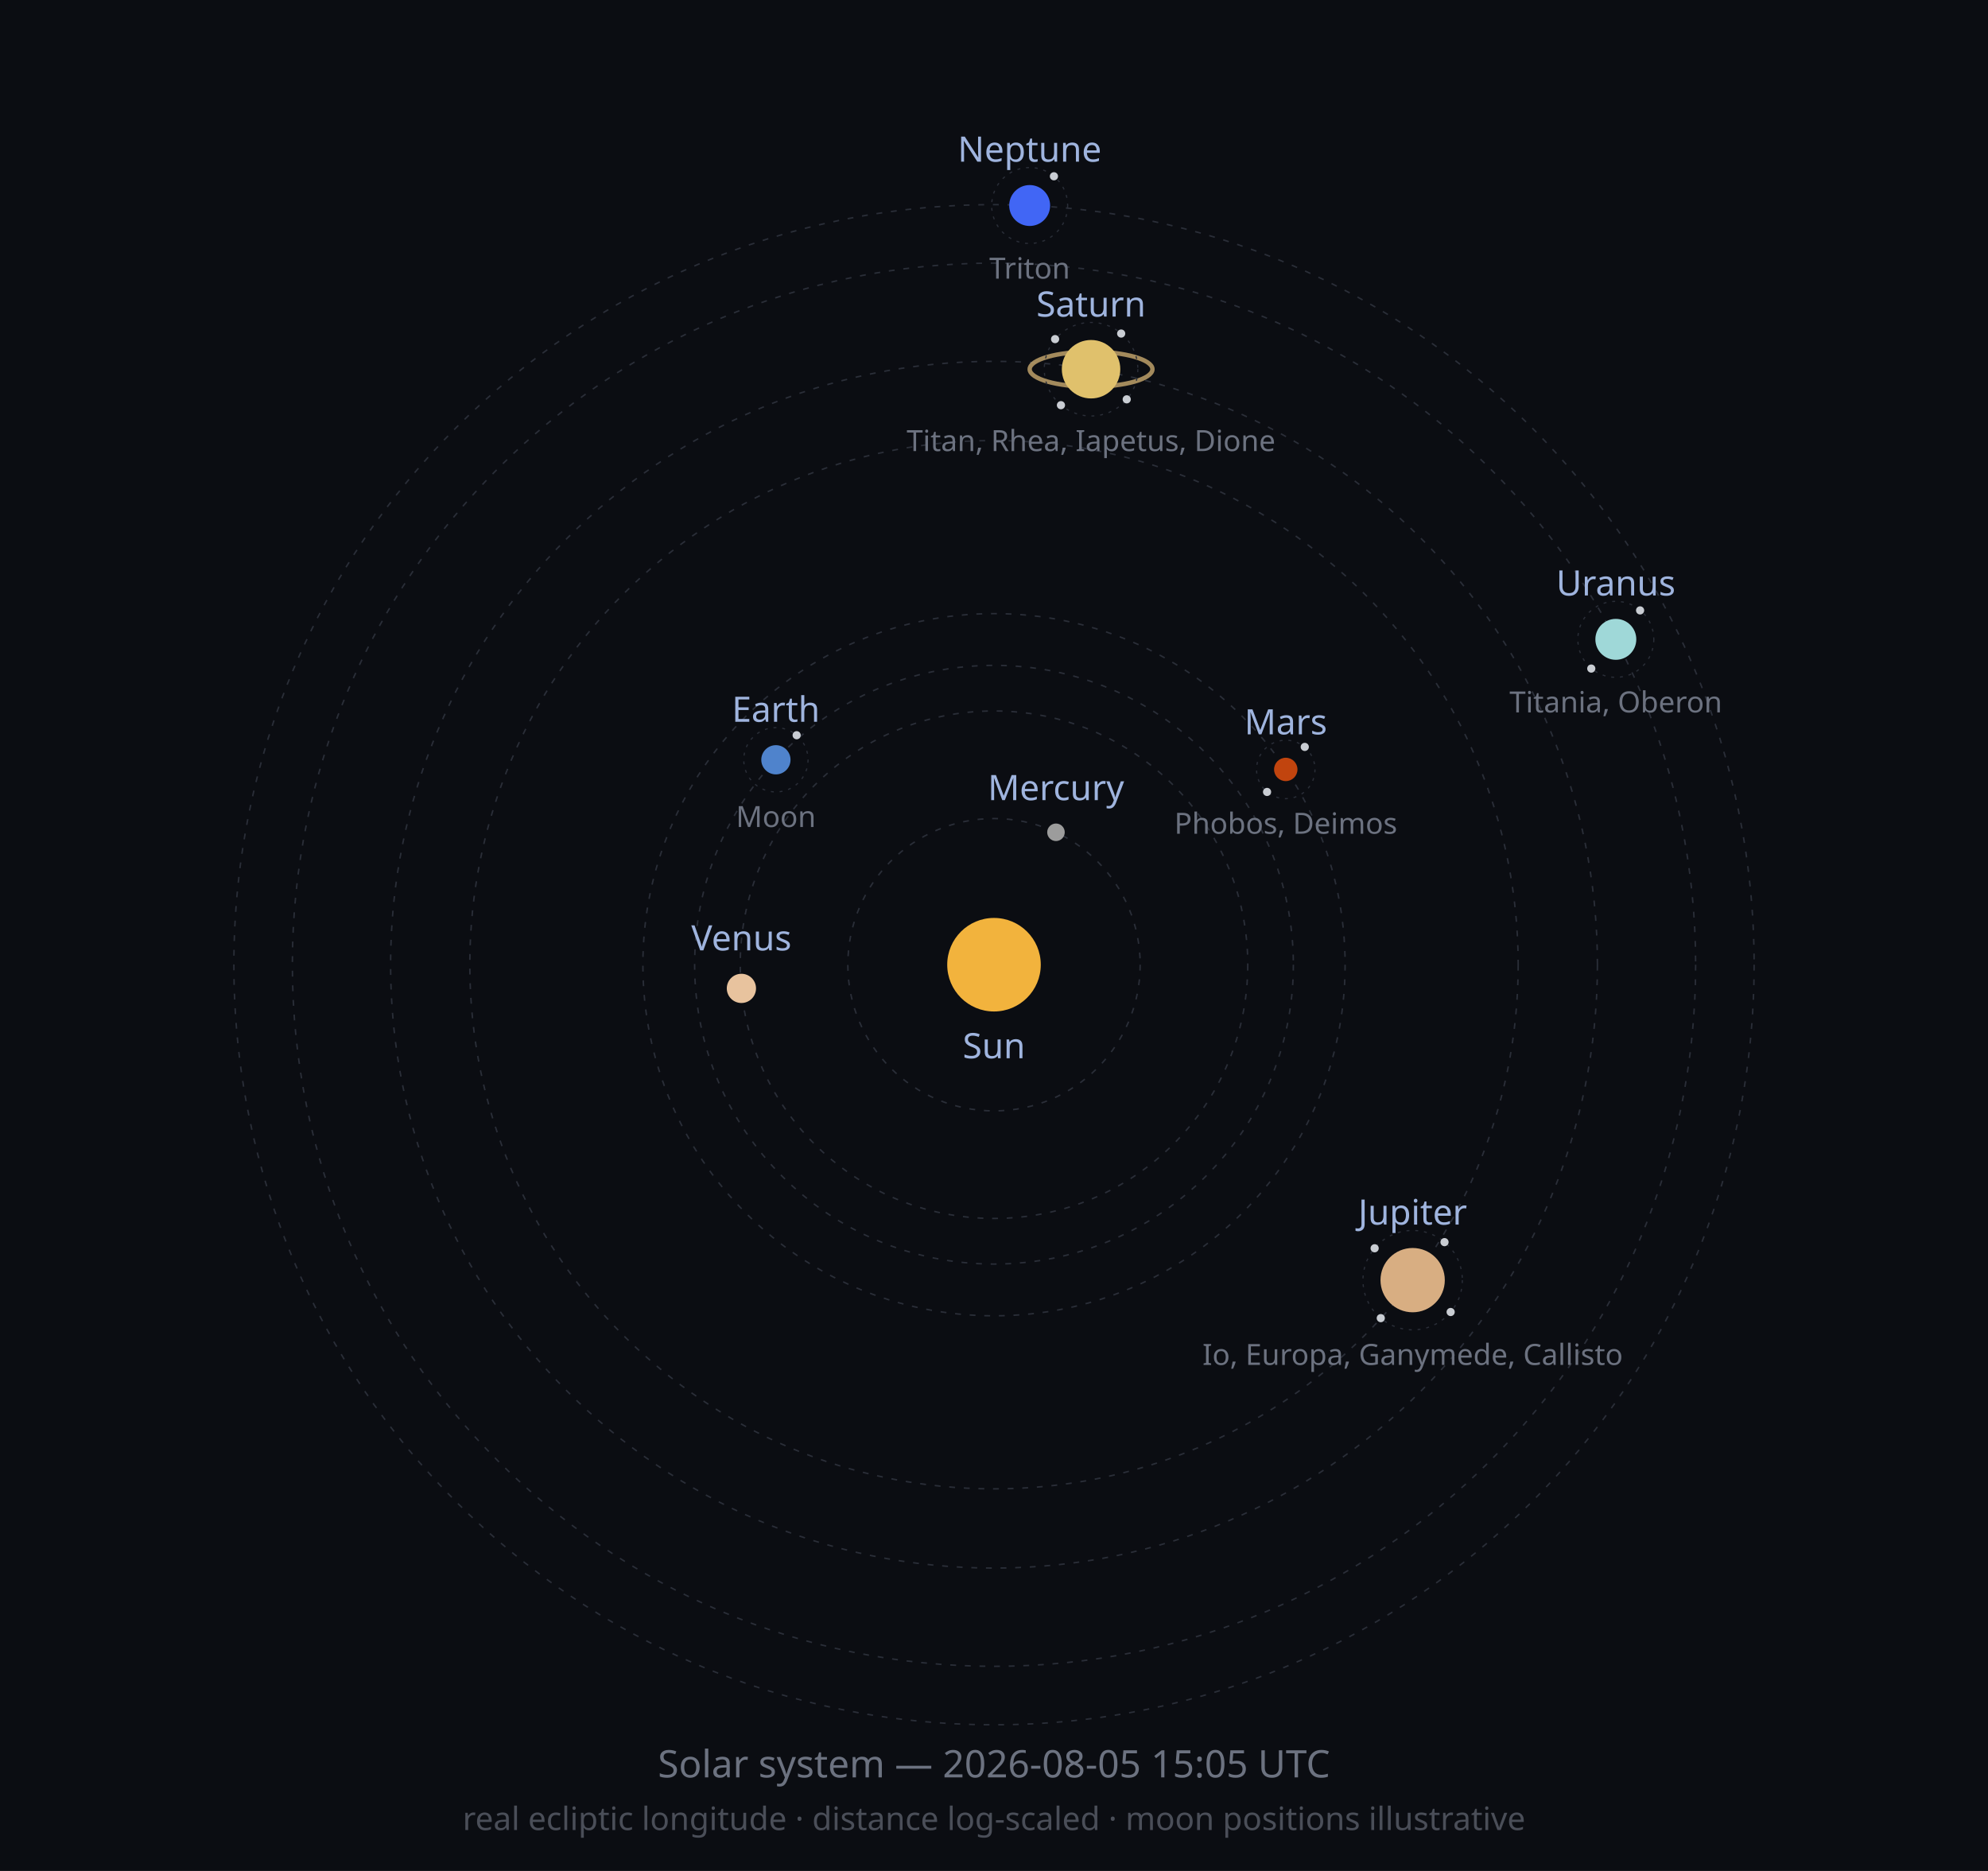
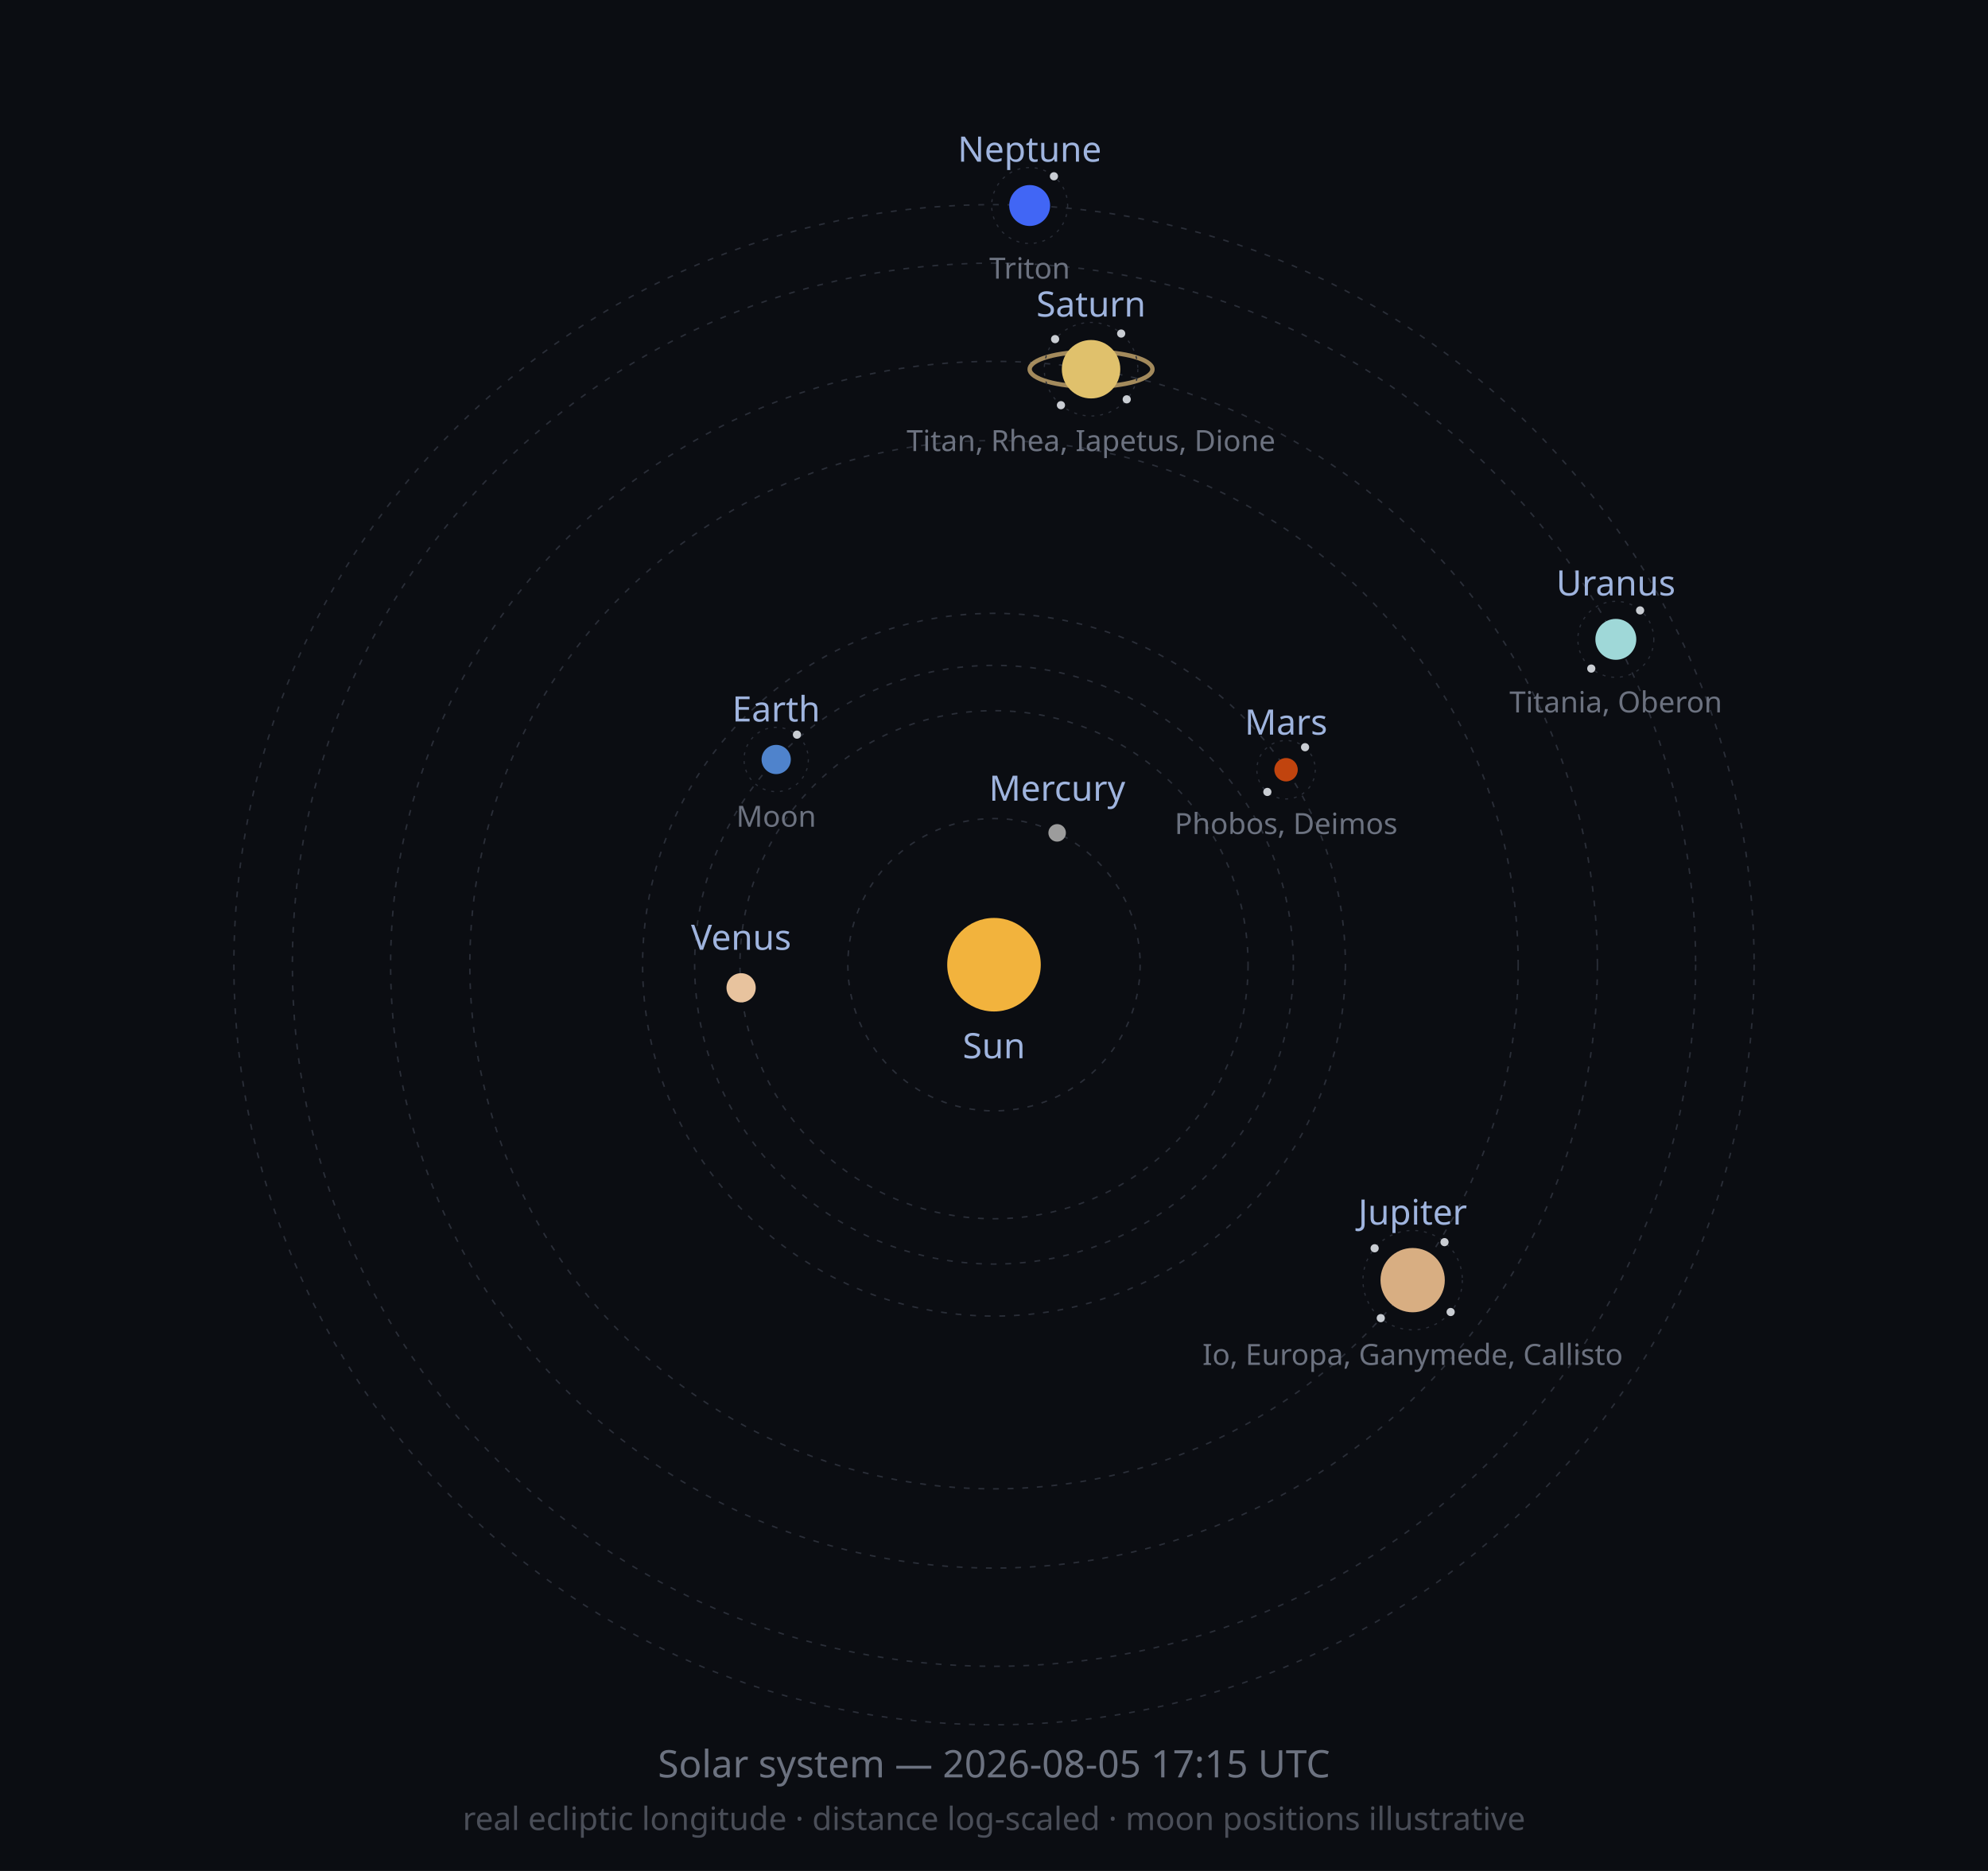
<svg xmlns="http://www.w3.org/2000/svg" width="680" height="640" viewBox="0 0 680 640" role="img">
  <defs>
    <marker id="arrow" viewBox="0 0 10 10" refX="8" refY="5" markerWidth="6" markerHeight="6" orient="auto-start-reverse">
      <path d="M2 1L8 5L2 9" fill="none" stroke="context-stroke" stroke-width="1.5" stroke-linecap="round" stroke-linejoin="round" />
    </marker>
  </defs>
  <style>
  .orbit { fill: none; stroke: #2A2E38; stroke-width: 0.5; stroke-dasharray: 2 3; }
  .moonorbit { fill: none; stroke: #2A2E38; stroke-width: 0.4; stroke-dasharray: 1 2; }
  .lbl { font-family: sans-serif; font-size: 12px; fill: #9FB4DE; }
  .moonlbl { font-family: sans-serif; font-size: 10px; fill: #6C7280; }
</style>
  <rect width="680" height="640" fill="#0B0D12" />
  <circle class="orbit" cx="340" cy="330" r="50.0" />
-   <circle class="orbit" cx="340" cy="330" r="86.8" />
+   <circle class="orbit" cx="340" cy="330" r="86.9" />
  <circle class="orbit" cx="340" cy="330" r="102.4" />
-   <circle class="orbit" cx="340" cy="330" r="120.1" />
+   <circle class="orbit" cx="340" cy="330" r="120.2" />
  <circle class="orbit" cx="340" cy="330" r="179.3" />
  <circle class="orbit" cx="340" cy="330" r="206.4" />
  <circle class="orbit" cx="340" cy="330" r="240.0" />
  <circle class="orbit" cx="340" cy="330" r="260.0" />
  <circle cx="340" cy="330" r="16" fill="#F2B33D" />
  <text class="lbl" x="340" y="362" text-anchor="middle">Sun</text>
-   <circle cx="361.2" cy="284.7" r="3" fill="#9C9C9C" />
-   <text class="lbl" x="361.2" y="273.7" text-anchor="middle">Mercury</text>
-   <circle cx="253.6" cy="338.1" r="5" fill="#E8C39E" />
-   <text class="lbl" x="253.6" y="325.1" text-anchor="middle">Venus</text>
-   <circle cx="265.4" cy="259.9" r="5" fill="#4F83CC" />
-   <circle class="moonorbit" cx="265.4" cy="259.9" r="11" />
-   <circle cx="272.5" cy="251.5" r="1.4" fill="#C9CDD3" />
-   <text class="moonlbl" x="265.4" y="282.9" text-anchor="middle">Moon</text>
-   <text class="lbl" x="265.4" y="246.9" text-anchor="middle">Earth</text>
-   <circle cx="439.8" cy="263.2" r="4" fill="#C1440E" />
-   <circle class="moonorbit" cx="439.8" cy="263.2" r="10" />
-   <circle cx="446.3" cy="255.5" r="1.4" fill="#C9CDD3" />
-   <circle cx="433.4" cy="270.9" r="1.4" fill="#C9CDD3" />
-   <text class="moonlbl" x="439.8" y="285.2" text-anchor="middle">Phobos, Deimos</text>
-   <text class="lbl" x="439.8" y="251.2" text-anchor="middle">Mars</text>
+   <circle cx="361.6" cy="284.9" r="3" fill="#9C9C9C" />
+   <text class="lbl" x="361.6" y="273.9" text-anchor="middle">Mercury</text>
+   <circle cx="253.5" cy="337.9" r="5" fill="#E8C39E" />
+   <text class="lbl" x="253.5" y="324.9" text-anchor="middle">Venus</text>
+   <circle cx="265.5" cy="259.8" r="5" fill="#4F83CC" />
+   <circle class="moonorbit" cx="265.5" cy="259.8" r="11" />
+   <circle cx="272.6" cy="251.3" r="1.4" fill="#C9CDD3" />
+   <text class="moonlbl" x="265.5" y="282.8" text-anchor="middle">Moon</text>
+   <text class="lbl" x="265.5" y="246.8" text-anchor="middle">Earth</text>
+   <circle cx="439.9" cy="263.3" r="4" fill="#C1440E" />
+   <circle class="moonorbit" cx="439.9" cy="263.3" r="10" />
+   <circle cx="446.4" cy="255.6" r="1.4" fill="#C9CDD3" />
+   <circle cx="433.5" cy="270.9" r="1.4" fill="#C9CDD3" />
+   <text class="moonlbl" x="439.9" y="285.3" text-anchor="middle">Phobos, Deimos</text>
+   <text class="lbl" x="439.9" y="251.3" text-anchor="middle">Mars</text>
  <circle cx="483.2" cy="437.9" r="11" fill="#D8AE82" />
  <circle class="moonorbit" cx="483.2" cy="437.9" r="17" />
  <circle cx="494.1" cy="424.9" r="1.4" fill="#C9CDD3" />
  <circle cx="496.2" cy="448.8" r="1.4" fill="#C9CDD3" />
  <circle cx="472.3" cy="450.9" r="1.4" fill="#C9CDD3" />
  <circle cx="470.2" cy="427.0" r="1.4" fill="#C9CDD3" />
  <text class="moonlbl" x="483.2" y="466.9" text-anchor="middle">Io, Europa, Ganymede, Callisto</text>
  <text class="lbl" x="483.2" y="418.9" text-anchor="middle">Jupiter</text>
  <ellipse cx="373.2" cy="126.3" rx="21.0" ry="6.0" fill="none" stroke="#C9A96E" stroke-width="1.5" opacity="0.8" />
  <circle cx="373.2" cy="126.3" r="10" fill="#E0C16C" />
  <circle class="moonorbit" cx="373.2" cy="126.3" r="16" />
  <circle cx="383.5" cy="114.1" r="1.4" fill="#C9CDD3" />
  <circle cx="385.4" cy="136.6" r="1.4" fill="#C9CDD3" />
  <circle cx="362.9" cy="138.6" r="1.4" fill="#C9CDD3" />
  <circle cx="360.9" cy="116.0" r="1.4" fill="#C9CDD3" />
  <text class="moonlbl" x="373.2" y="154.3" text-anchor="middle">Titan, Rhea, Iapetus, Dione</text>
  <text class="lbl" x="373.2" y="108.3" text-anchor="middle">Saturn</text>
  <circle cx="552.7" cy="218.7" r="7" fill="#9FD8D8" />
  <circle class="moonorbit" cx="552.7" cy="218.7" r="13" />
  <circle cx="561.0" cy="208.8" r="1.4" fill="#C9CDD3" />
  <circle cx="544.3" cy="228.7" r="1.4" fill="#C9CDD3" />
  <text class="moonlbl" x="552.7" y="243.7" text-anchor="middle">Titania, Oberon</text>
  <text class="lbl" x="552.7" y="203.7" text-anchor="middle">Uranus</text>
  <circle cx="352.2" cy="70.3" r="7" fill="#4166F5" />
  <circle class="moonorbit" cx="352.2" cy="70.3" r="13" />
  <circle cx="360.5" cy="60.3" r="1.4" fill="#C9CDD3" />
  <text class="moonlbl" x="352.2" y="95.3" text-anchor="middle">Triton</text>
  <text class="lbl" x="352.2" y="55.3" text-anchor="middle">Neptune</text>
-   <text x="340" y="608" font-size="13" fill="#6C7280" text-anchor="middle" font-family="sans-serif">Solar system — 2026-08-05 15:05 UTC</text>
+   <text x="340" y="608" font-size="13" fill="#6C7280" text-anchor="middle" font-family="sans-serif">Solar system — 2026-08-05 17:15 UTC</text>
  <text x="340" y="626" font-size="11" fill="#4A4E58" text-anchor="middle" font-family="sans-serif">real ecliptic longitude · distance log-scaled · moon positions illustrative</text>
</svg>
